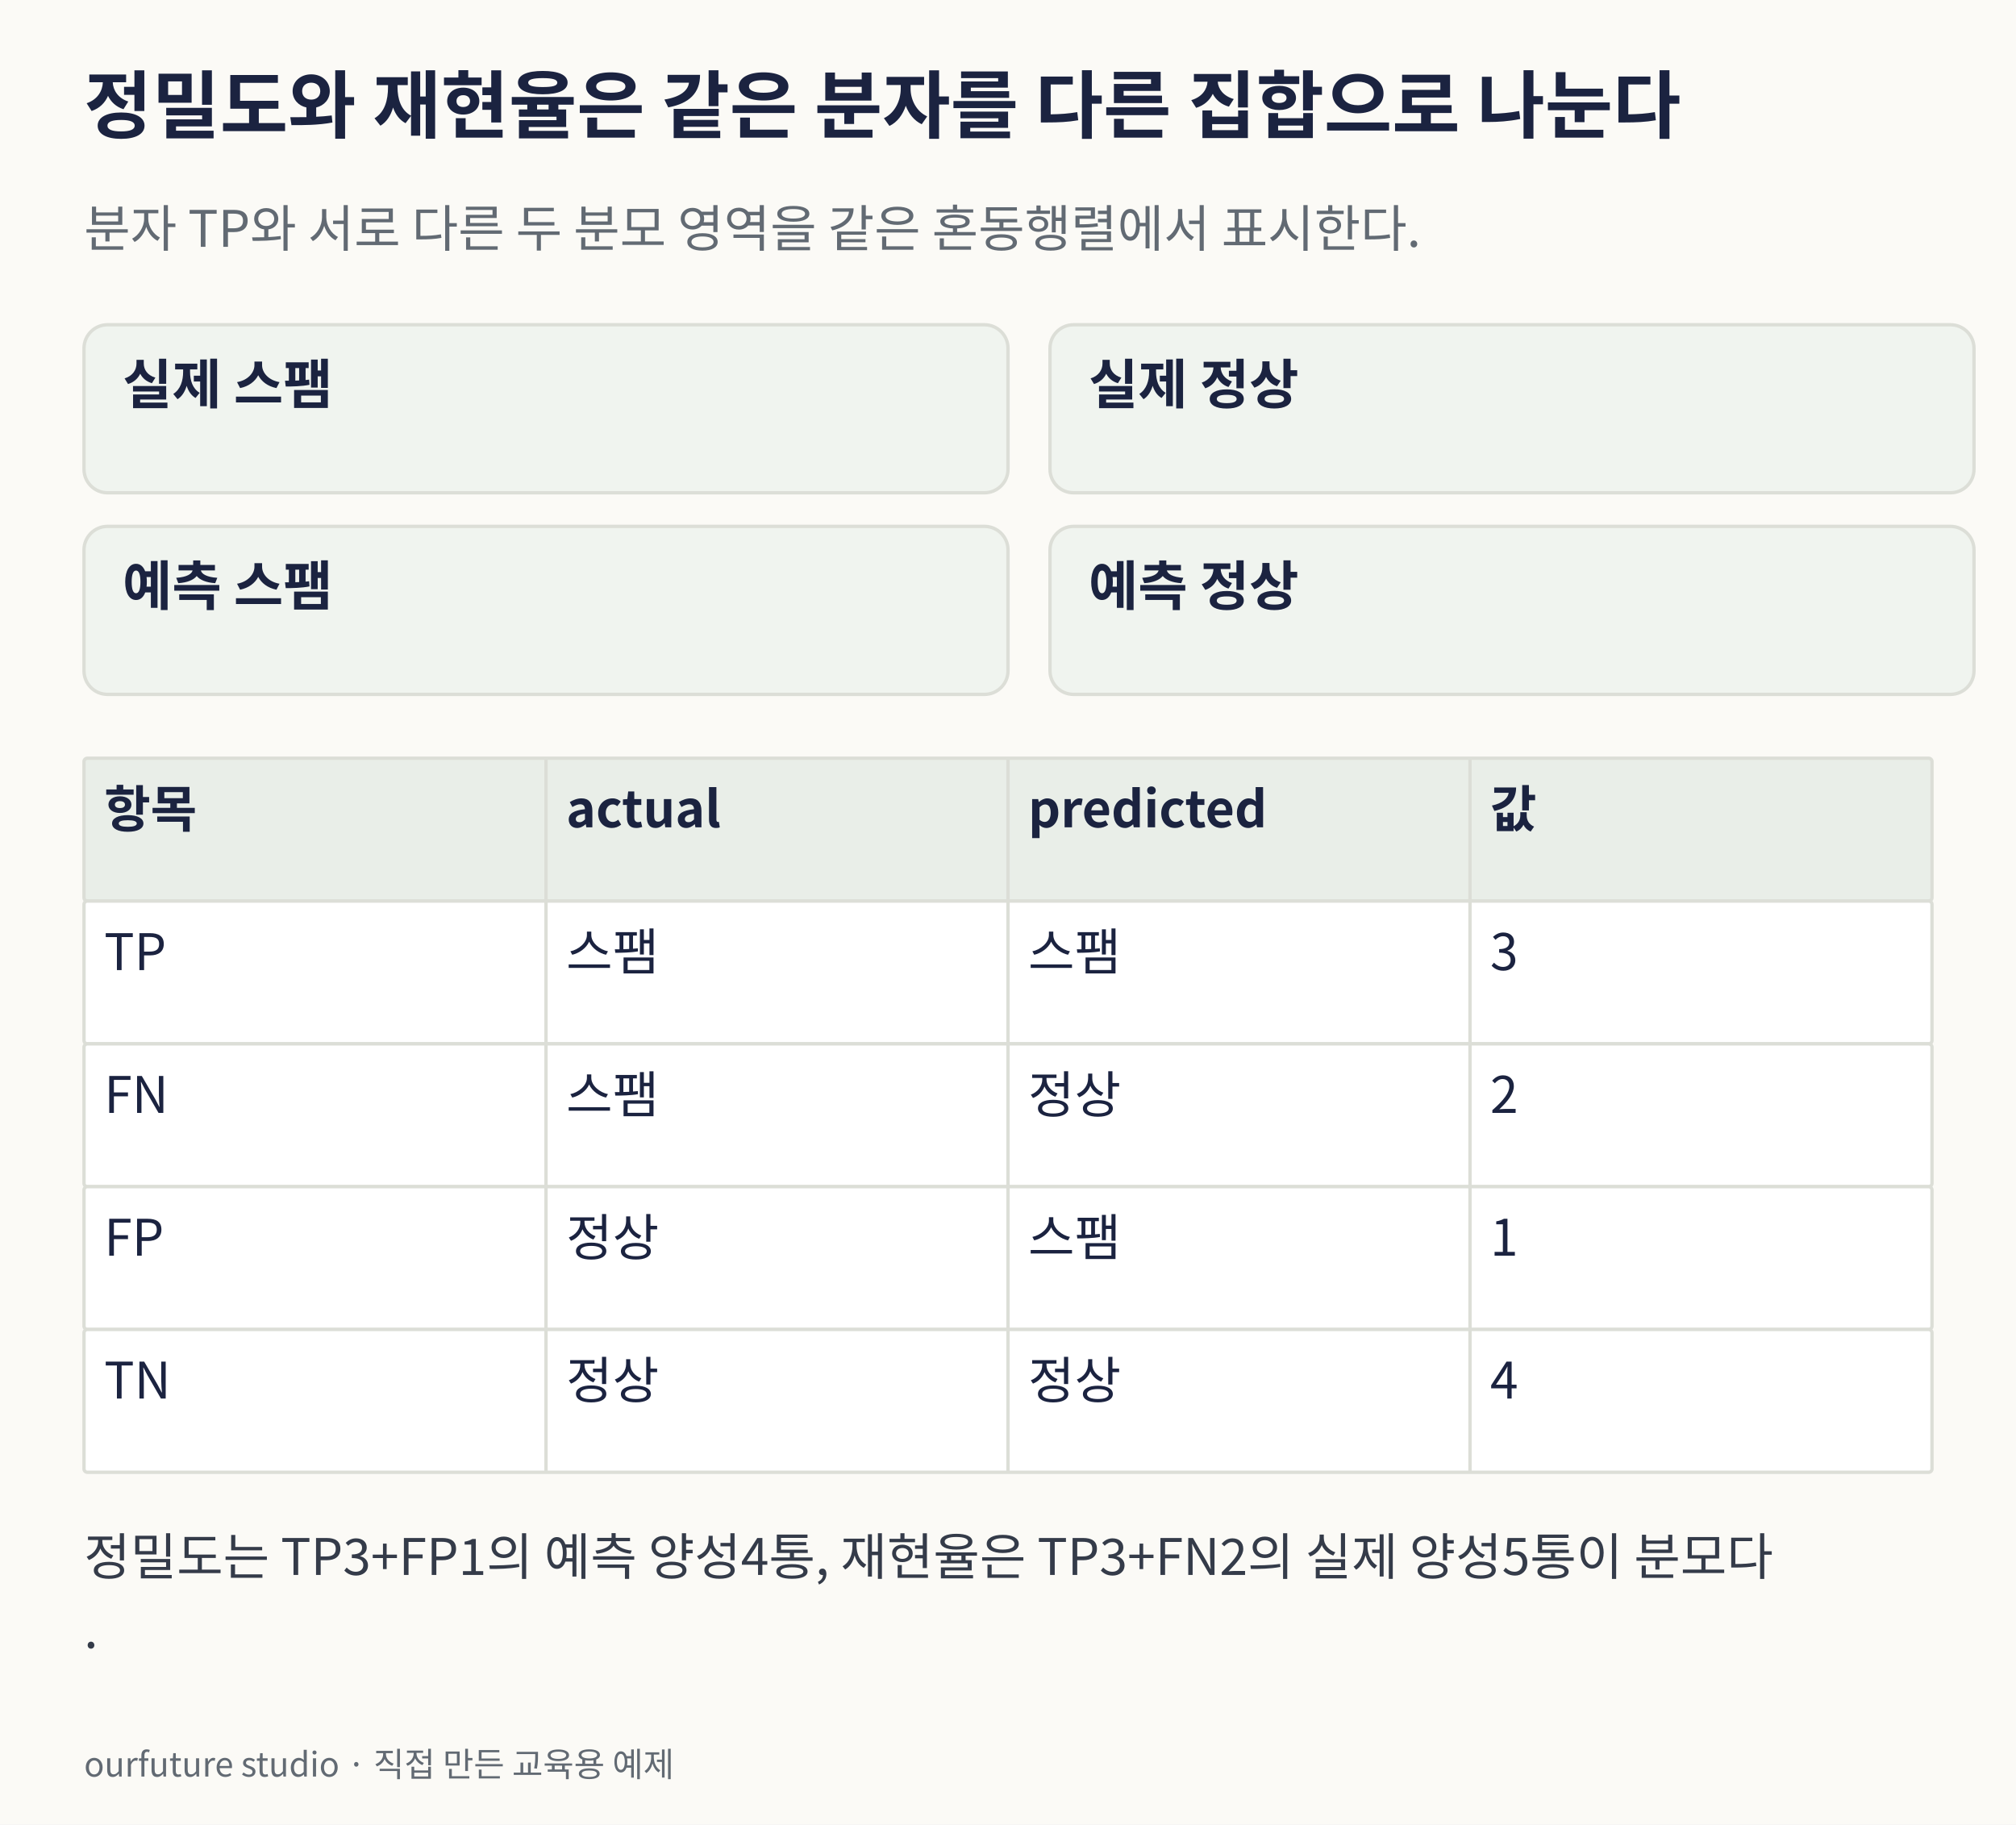
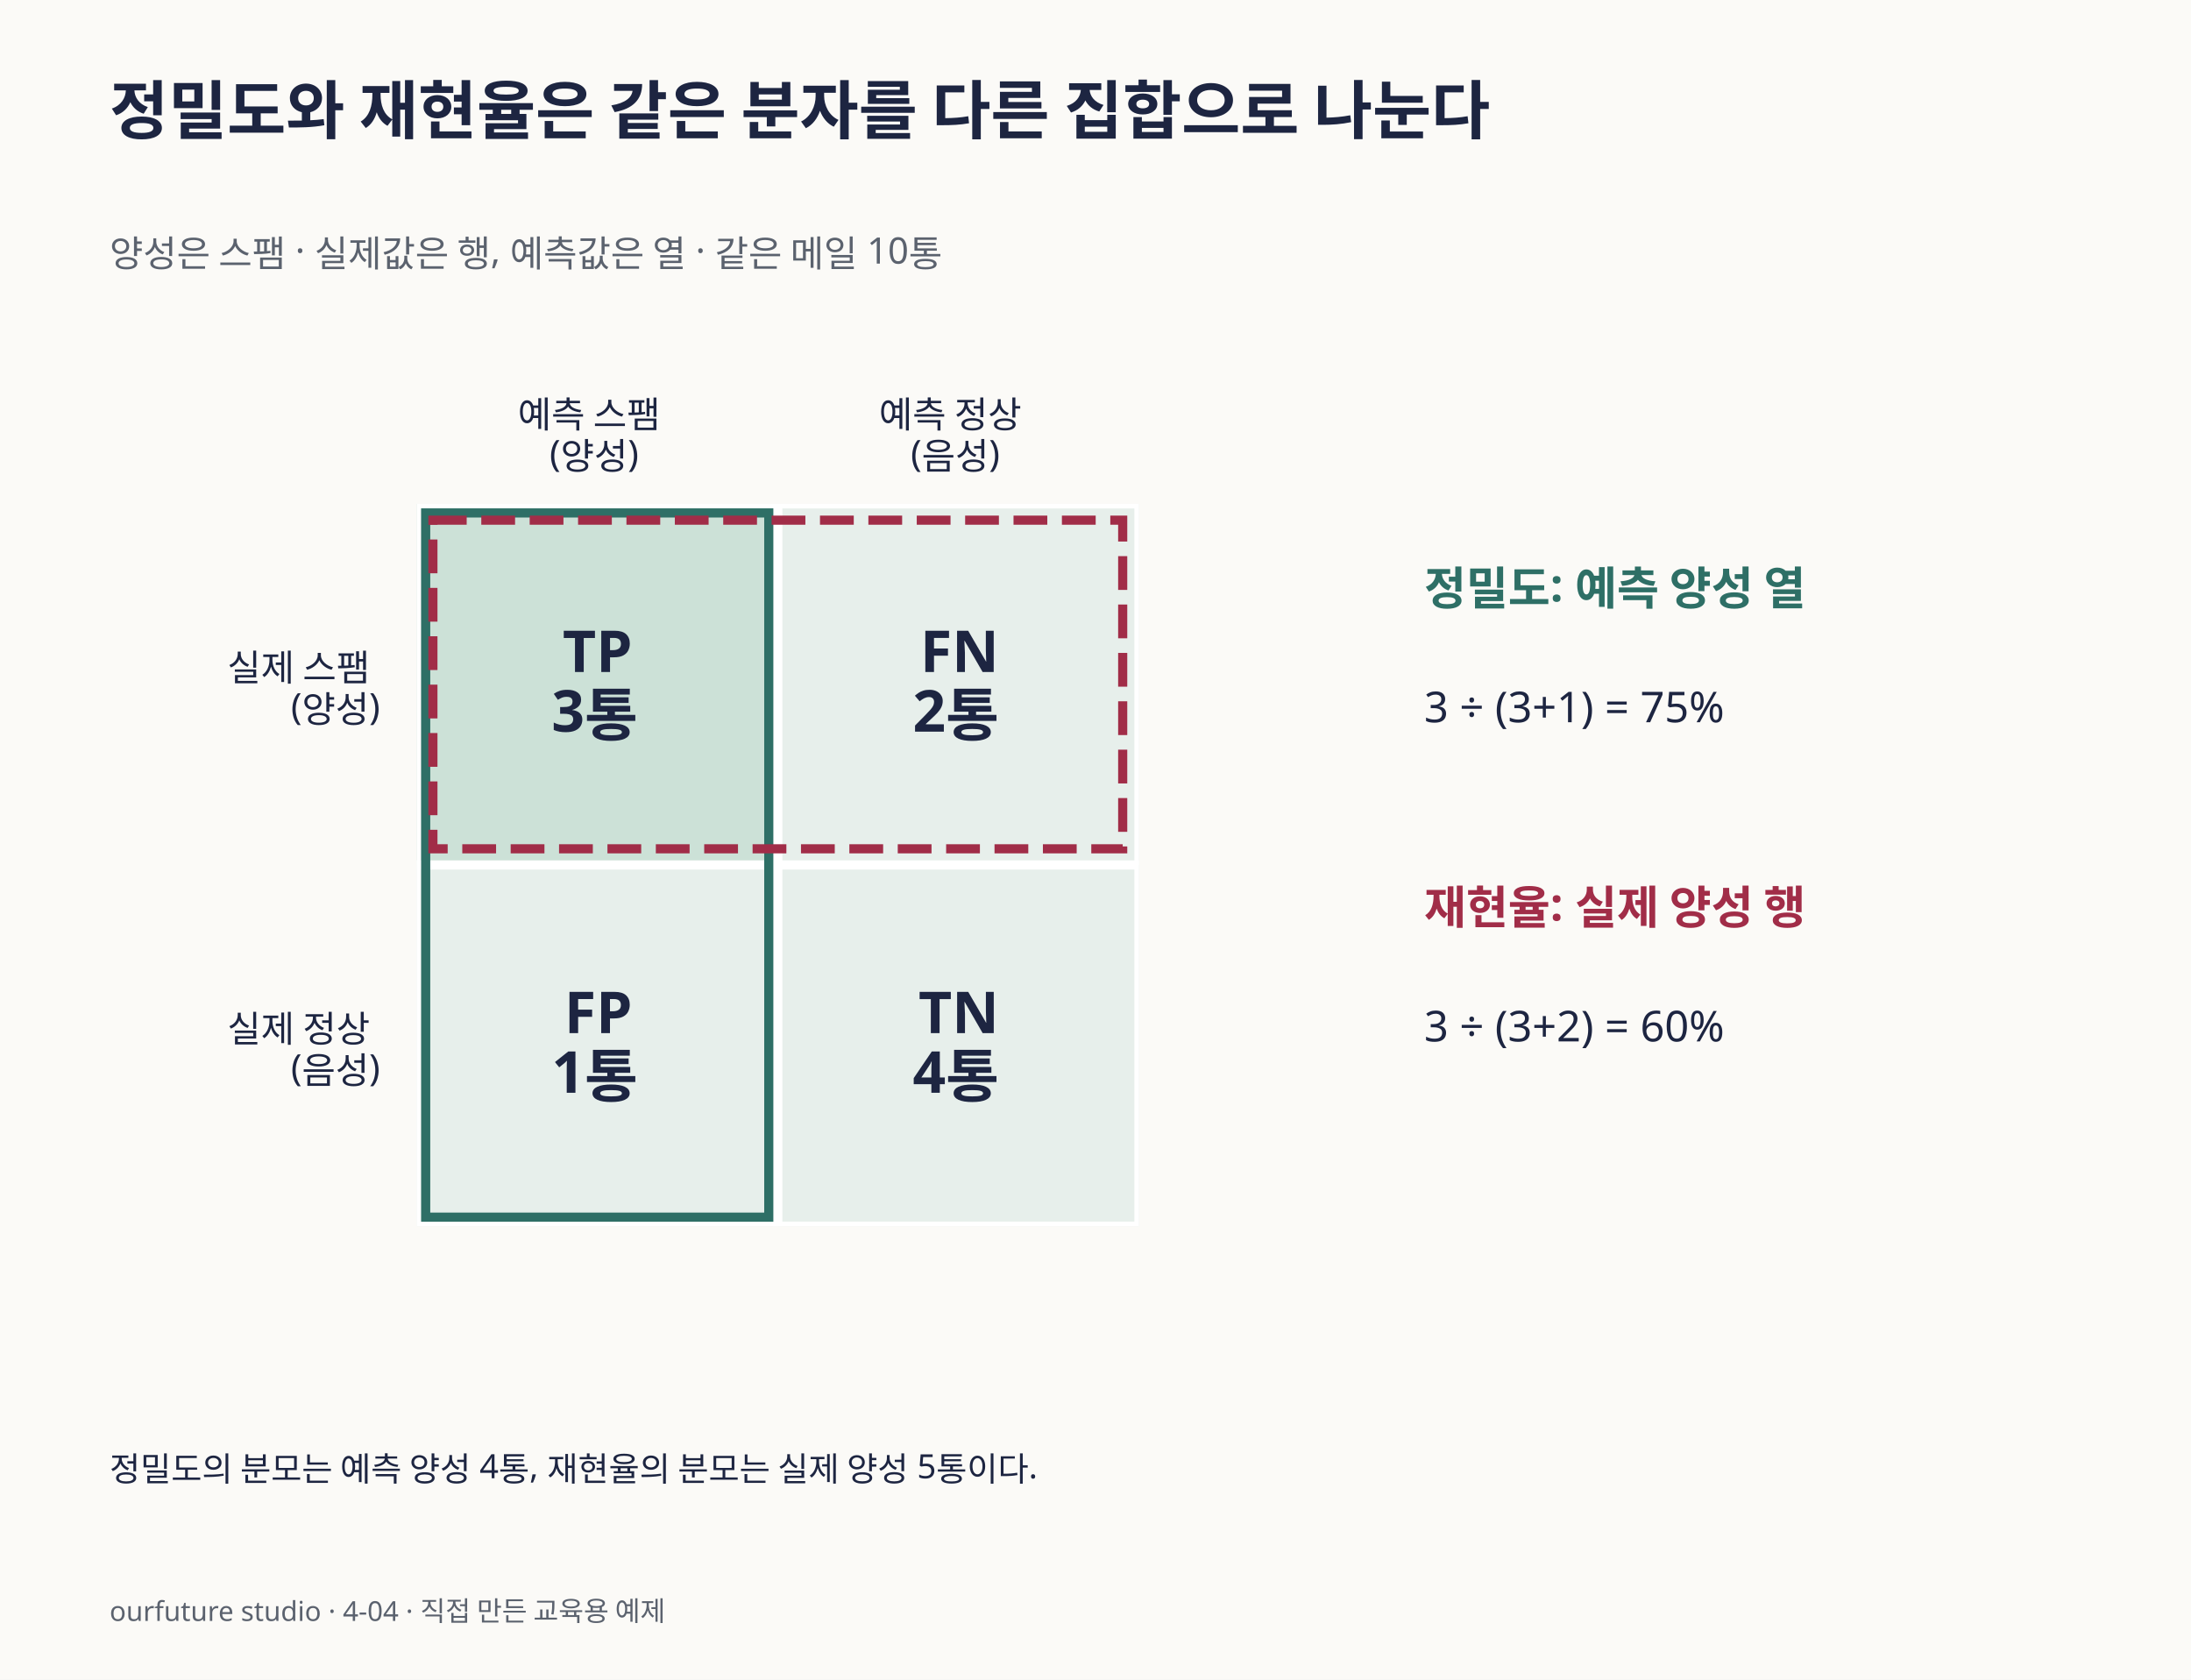
- <svg xmlns="http://www.w3.org/2000/svg" width="1200" height="1086" viewBox="0 0 1200 1086" role="img">
-   <rect width="1200" height="1086" fill="#fbfaf6" />
-   <text x="50" y="78.7" fill="#1b2340" font-size="44" font-family="Noto Sans CJK KR,Malgun Gothic,sans-serif" font-weight="600">정밀도와 재현율은 같은 분자를 다른 집합으로 나눈다</text>
-   <text x="50" y="146.9" fill="#626a73" font-size="30" font-family="Noto Sans CJK KR,Malgun Gothic,sans-serif" font-weight="400">분자 TP와 서로 다른 두 분모 영역을 같은 혼동행렬에서 표시한다.</text>
-   <rect x="50" y="193.3" width="550" height="100" rx="14" fill="#f0f4ef" stroke="#dcded7" stroke-width="2" />
-   <text x="73" y="240.3" fill="#1b2340" font-size="32" font-family="Noto Sans CJK KR,Malgun Gothic,sans-serif" font-weight="600">실제 스팸</text>
-   <rect x="625" y="193.3" width="550" height="100" rx="14" fill="#f0f4ef" stroke="#dcded7" stroke-width="2" />
-   <text x="648" y="240.3" fill="#1b2340" font-size="32" font-family="Noto Sans CJK KR,Malgun Gothic,sans-serif" font-weight="600">실제 정상</text>
-   <rect x="50" y="313.3" width="550" height="100" rx="14" fill="#f0f4ef" stroke="#dcded7" stroke-width="2" />
-   <text x="73" y="360.3" fill="#1b2340" font-size="32" font-family="Noto Sans CJK KR,Malgun Gothic,sans-serif" font-weight="600">예측 스팸</text>
-   <rect x="625" y="313.3" width="550" height="100" rx="14" fill="#f0f4ef" stroke="#dcded7" stroke-width="2" />
-   <text x="648" y="360.3" fill="#1b2340" font-size="32" font-family="Noto Sans CJK KR,Malgun Gothic,sans-serif" font-weight="600">예측 정상</text>
-   <rect x="50" y="451.3" width="1100" height="85" rx="2" fill="#e9eee8" stroke="#dcded7" stroke-width="2" />
-   <text x="62.0" y="492.4" fill="#1b2340" font-size="30" font-family="Noto Sans CJK KR,Malgun Gothic,sans-serif" font-weight="600">항목</text>
-   <line x1="325.0" y1="451.3" x2="325.0" y2="536.3" stroke="#dcded7" stroke-width="2" />
-   <text x="337.0" y="492.4" fill="#1b2340" font-size="30" font-family="Noto Sans CJK KR,Malgun Gothic,sans-serif" font-weight="600">actual</text>
-   <line x1="600.0" y1="451.3" x2="600.0" y2="536.3" stroke="#dcded7" stroke-width="2" />
-   <text x="612.0" y="492.4" fill="#1b2340" font-size="30" font-family="Noto Sans CJK KR,Malgun Gothic,sans-serif" font-weight="600">predicted</text>
-   <line x1="875.0" y1="451.3" x2="875.0" y2="536.3" stroke="#dcded7" stroke-width="2" />
-   <text x="887.0" y="492.4" fill="#1b2340" font-size="30" font-family="Noto Sans CJK KR,Malgun Gothic,sans-serif" font-weight="600">값</text>
-   <rect x="50" y="536.3" width="1100" height="85" rx="2" fill="#fff" stroke="#dcded7" stroke-width="2" />
-   <text x="62.0" y="577.4" fill="#1b2340" font-size="30" font-family="Noto Sans CJK KR,Malgun Gothic,sans-serif" font-weight="400">TP</text>
-   <line x1="325.0" y1="536.3" x2="325.0" y2="621.3" stroke="#dcded7" stroke-width="2" />
-   <text x="337.0" y="577.4" fill="#1b2340" font-size="30" font-family="Noto Sans CJK KR,Malgun Gothic,sans-serif" font-weight="400">스팸</text>
-   <line x1="600.0" y1="536.3" x2="600.0" y2="621.3" stroke="#dcded7" stroke-width="2" />
-   <text x="612.0" y="577.4" fill="#1b2340" font-size="30" font-family="Noto Sans CJK KR,Malgun Gothic,sans-serif" font-weight="400">스팸</text>
-   <line x1="875.0" y1="536.3" x2="875.0" y2="621.3" stroke="#dcded7" stroke-width="2" />
-   <text x="887.0" y="577.4" fill="#1b2340" font-size="30" font-family="Noto Sans CJK KR,Malgun Gothic,sans-serif" font-weight="400">3</text>
-   <rect x="50" y="621.3" width="1100" height="85" rx="2" fill="#fff" stroke="#dcded7" stroke-width="2" />
-   <text x="62.0" y="662.4" fill="#1b2340" font-size="30" font-family="Noto Sans CJK KR,Malgun Gothic,sans-serif" font-weight="400">FN</text>
-   <line x1="325.0" y1="621.3" x2="325.0" y2="706.3" stroke="#dcded7" stroke-width="2" />
-   <text x="337.0" y="662.4" fill="#1b2340" font-size="30" font-family="Noto Sans CJK KR,Malgun Gothic,sans-serif" font-weight="400">스팸</text>
-   <line x1="600.0" y1="621.3" x2="600.0" y2="706.3" stroke="#dcded7" stroke-width="2" />
-   <text x="612.0" y="662.4" fill="#1b2340" font-size="30" font-family="Noto Sans CJK KR,Malgun Gothic,sans-serif" font-weight="400">정상</text>
-   <line x1="875.0" y1="621.3" x2="875.0" y2="706.3" stroke="#dcded7" stroke-width="2" />
-   <text x="887.0" y="662.4" fill="#1b2340" font-size="30" font-family="Noto Sans CJK KR,Malgun Gothic,sans-serif" font-weight="400">2</text>
-   <rect x="50" y="706.3" width="1100" height="85" rx="2" fill="#fff" stroke="#dcded7" stroke-width="2" />
-   <text x="62.0" y="747.4" fill="#1b2340" font-size="30" font-family="Noto Sans CJK KR,Malgun Gothic,sans-serif" font-weight="400">FP</text>
-   <line x1="325.0" y1="706.3" x2="325.0" y2="791.3" stroke="#dcded7" stroke-width="2" />
-   <text x="337.0" y="747.4" fill="#1b2340" font-size="30" font-family="Noto Sans CJK KR,Malgun Gothic,sans-serif" font-weight="400">정상</text>
-   <line x1="600.0" y1="706.3" x2="600.0" y2="791.3" stroke="#dcded7" stroke-width="2" />
-   <text x="612.0" y="747.4" fill="#1b2340" font-size="30" font-family="Noto Sans CJK KR,Malgun Gothic,sans-serif" font-weight="400">스팸</text>
-   <line x1="875.0" y1="706.3" x2="875.0" y2="791.3" stroke="#dcded7" stroke-width="2" />
-   <text x="887.0" y="747.4" fill="#1b2340" font-size="30" font-family="Noto Sans CJK KR,Malgun Gothic,sans-serif" font-weight="400">1</text>
-   <rect x="50" y="791.3" width="1100" height="85" rx="2" fill="#fff" stroke="#dcded7" stroke-width="2" />
-   <text x="62.0" y="832.4" fill="#1b2340" font-size="30" font-family="Noto Sans CJK KR,Malgun Gothic,sans-serif" font-weight="400">TN</text>
-   <line x1="325.0" y1="791.3" x2="325.0" y2="876.3" stroke="#dcded7" stroke-width="2" />
-   <text x="337.0" y="832.4" fill="#1b2340" font-size="30" font-family="Noto Sans CJK KR,Malgun Gothic,sans-serif" font-weight="400">정상</text>
-   <line x1="600.0" y1="791.3" x2="600.0" y2="876.3" stroke="#dcded7" stroke-width="2" />
-   <text x="612.0" y="832.4" fill="#1b2340" font-size="30" font-family="Noto Sans CJK KR,Malgun Gothic,sans-serif" font-weight="400">정상</text>
-   <line x1="875.0" y1="791.3" x2="875.0" y2="876.3" stroke="#dcded7" stroke-width="2" />
-   <text x="887.0" y="832.4" fill="#1b2340" font-size="30" font-family="Noto Sans CJK KR,Malgun Gothic,sans-serif" font-weight="400">4</text>
-   <text x="50" y="937.4" fill="#343b49" font-size="30" font-family="Noto Sans CJK KR,Malgun Gothic,sans-serif" font-weight="400">정밀도는 TP3+FP1의 예측 양성4통, 재현율은 TP3+FN2의 실제 양성5통이 분모다</text>
-   <text x="50" y="980.9" fill="#343b49" font-size="30" font-family="Noto Sans CJK KR,Malgun Gothic,sans-serif" font-weight="400">.</text>
-   <text x="50" y="1057.4" fill="#626a73" font-size="20" font-family="Noto Sans CJK KR,Malgun Gothic,sans-serif" font-weight="400">ourfuture studio · 직접 만든 교육용 예제</text>
+ <svg xmlns="http://www.w3.org/2000/svg" width="1200px" height="920px" viewBox="0 0 720 552" version="1.1">
+   <defs>
+     <style type="text/css">*{stroke-linejoin: round; stroke-linecap: butt}</style>
+   </defs>
+   <g id="figure_1">
+     <g id="patch_1">
+       <path d="M 0 552  L 720 552  L 720 0  L 0 0  z " style="fill: #fbfaf7" />
+     </g>
+     <g id="axes_1">
+       <g id="patch_2">
+         <path d="M 136.92 402.96  L 374.28 402.96  L 374.28 165.6  L 136.92 165.6  z " style="fill: #fbfaf7" />
+       </g>
+       <g id="patch_3">
+         <path d="M 136.92 165.6  L 255.6 165.6  L 255.6 284.28  L 136.92 284.28  z " clip-path="url(#p620f9609b5)" style="fill: #cce1d7; stroke: #ffffff; stroke-width: 3; stroke-linejoin: miter" />
+       </g>
+       <g id="patch_4">
+         <path d="M 255.6 165.6  L 374.28 165.6  L 374.28 284.28  L 255.6 284.28  z " clip-path="url(#p620f9609b5)" style="fill: #e7efeb; stroke: #ffffff; stroke-width: 3; stroke-linejoin: miter" />
+       </g>
+       <g id="patch_5">
+         <path d="M 136.92 284.28  L 255.6 284.28  L 255.6 402.96  L 136.92 402.96  z " clip-path="url(#p620f9609b5)" style="fill: #e7efeb; stroke: #ffffff; stroke-width: 3; stroke-linejoin: miter" />
+       </g>
+       <g id="patch_6">
+         <path d="M 255.6 284.28  L 374.28 284.28  L 374.28 402.96  L 255.6 402.96  z " clip-path="url(#p620f9609b5)" style="fill: #e7efeb; stroke: #ffffff; stroke-width: 3; stroke-linejoin: miter" />
+       </g>
+       <g id="patch_7">
+         <path d="M 139.887 168.567  L 252.633 168.567  L 252.633 399.993  L 139.887 399.993  L 139.887 168.567  z " clip-path="url(#p620f9609b5)" style="fill: none; stroke: #2e6f66; stroke-width: 3; stroke-linejoin: miter" />
+       </g>
+       <g id="patch_8">
+         <path d="M 142.261 170.941  L 368.939 170.941  L 368.939 278.939  L 142.261 278.939  L 142.261 170.941  z " clip-path="url(#p620f9609b5)" style="fill: none; stroke-dasharray: 11.1,4.8; stroke-dashoffset: 0; stroke: #a12d48; stroke-width: 3; stroke-linejoin: miter" />
+       </g>
+       <g id="matplotlib.axis_1">
+         <g id="xtick_1">
+           <g id="line2d_1" />
+           <g id="text_1">
+             <text style="font-size: 12px; font-family: 'Malgun Gothic'; fill: #1d2541" transform="translate(170.1506 140.5466)">예측 스팸</text>
+             <text style="font-size: 12px; font-family: 'Malgun Gothic'; fill: #1d2541" transform="translate(180.6037 153.1977)">(양성)</text>
+           </g>
+         </g>
+         <g id="xtick_2">
+           <g id="line2d_2" />
+           <g id="text_2">
+             <text style="font-size: 12px; font-family: 'Malgun Gothic'; fill: #1d2541" transform="translate(288.8306 140.5466)">예측 정상</text>
+             <text style="font-size: 12px; font-family: 'Malgun Gothic'; fill: #1d2541" transform="translate(299.2837 153.1977)">(음성)</text>
+           </g>
+         </g>
+       </g>
+       <g id="matplotlib.axis_2">
+         <g id="ytick_1">
+           <g id="line2d_3" />
+           <g id="text_3">
+             <text style="font-size: 12px; font-family: 'Malgun Gothic'; fill: #1d2541" transform="translate(74.70125 223.7388)">실제 스팸</text>
+             <text style="font-size: 12px; font-family: 'Malgun Gothic'; fill: #1d2541" transform="translate(95.6075 236.3899)">(양성)</text>
+           </g>
+         </g>
+         <g id="ytick_2">
+           <g id="line2d_4" />
+           <g id="text_4">
+             <text style="font-size: 12px; font-family: 'Malgun Gothic'; fill: #1d2541" transform="translate(74.70125 342.4188)">실제 정상</text>
+             <text style="font-size: 12px; font-family: 'Malgun Gothic'; fill: #1d2541" transform="translate(95.6075 355.0699)">(음성)</text>
+           </g>
+         </g>
+       </g>
+       <g id="text_5">
+         <text style="font-weight: 700; font-size: 19px; font-family: 'Malgun Gothic'; fill: #1d2541" transform="translate(184.8867 220.839)">TP</text>
+         <text style="font-weight: 700; font-size: 19px; font-family: 'Malgun Gothic'; fill: #1d2541" transform="translate(181.2545 240.4335)">3통</text>
+       </g>
+       <g id="text_6">
+         <text style="font-weight: 700; font-size: 19px; font-family: 'Malgun Gothic'; fill: #1d2541" transform="translate(302.3792 220.839)">FN</text>
+         <text style="font-weight: 700; font-size: 19px; font-family: 'Malgun Gothic'; fill: #1d2541" transform="translate(299.9345 240.4335)">2통</text>
+       </g>
+       <g id="text_7">
+         <text style="font-weight: 700; font-size: 19px; font-family: 'Malgun Gothic'; fill: #1d2541" transform="translate(185.4389 339.519)">FP</text>
+         <text style="font-weight: 700; font-size: 19px; font-family: 'Malgun Gothic'; fill: #1d2541" transform="translate(181.2545 359.1135)">1통</text>
+       </g>
+       <g id="text_8">
+         <text style="font-weight: 700; font-size: 19px; font-family: 'Malgun Gothic'; fill: #1d2541" transform="translate(301.827 339.519)">TN</text>
+         <text style="font-weight: 700; font-size: 19px; font-family: 'Malgun Gothic'; fill: #1d2541" transform="translate(299.9345 359.1135)">4통</text>
+       </g>
+     </g>
+     <g id="text_9">
+       <text style="font-weight: 700; font-size: 21px; font-family: 'Malgun Gothic'; text-anchor: start; fill: #1d2541" x="36" y="43.912" transform="rotate(-0 36 43.9118)">정밀도와 재현율은 같은 분자를 다른 집합으로 나눈다</text>
+     </g>
+     <g id="text_10">
+       <text style="font-size: 12px; font-family: 'Malgun Gothic'; text-anchor: start; fill: #5b626e" x="36" y="87.623" transform="rotate(-0 36 87.6225)">양성은 스팸 · 실제값은 행, 예측값은 열 · 같은 메일 10통</text>
+     </g>
+     <g id="text_11">
+       <text style="font-size: 9px; font-family: 'Malgun Gothic'; text-anchor: start; fill: #5b626e" x="36" y="532.68" transform="rotate(-0 36 532.68)">ourfuture studio · 4-04 · 직접 만든 교육용 예제</text>
+     </g>
+     <g id="text_12">
+       <text style="font-weight: 700; font-size: 15px; font-family: 'Malgun Gothic'; text-anchor: start; fill: #2e6f66" x="468" y="198.72" transform="rotate(-0 468 198.72)">정밀도: 예측 양성 열</text>
+     </g>
+     <g id="text_13">
+       <text style="font-size: 14px; font-family: 'Malgun Gothic'; text-anchor: start; fill: #1d2541" x="468" y="237.36" transform="rotate(-0 468 237.36)">3 ÷ (3+1) = 75%</text>
+     </g>
+     <g id="text_14">
+       <text style="font-weight: 700; font-size: 15px; font-family: 'Malgun Gothic'; text-anchor: start; fill: #a12d48" x="468" y="303.6" transform="rotate(-0 468 303.6)">재현율: 실제 양성 행</text>
+     </g>
+     <g id="text_15">
+       <text style="font-size: 14px; font-family: 'Malgun Gothic'; text-anchor: start; fill: #1d2541" x="468" y="342.24" transform="rotate(-0 468 342.24)">3 ÷ (3+2) = 60%</text>
+     </g>
+     <g id="text_16">
+       <text style="font-size: 11px; font-family: 'Malgun Gothic'; text-anchor: start; fill: #1d2541" x="36" y="486.705" transform="rotate(-0 36 486.7048)">정밀도의 분모는 예측 양성 4통, 재현율의 분모는 실제 양성 5통이다.</text>
+     </g>
+   </g>
+   <defs>
+     <clipPath id="p620f9609b5">
+       <rect x="136.92" y="165.6" width="237.36" height="237.36" />
+     </clipPath>
+   </defs>
</svg>
